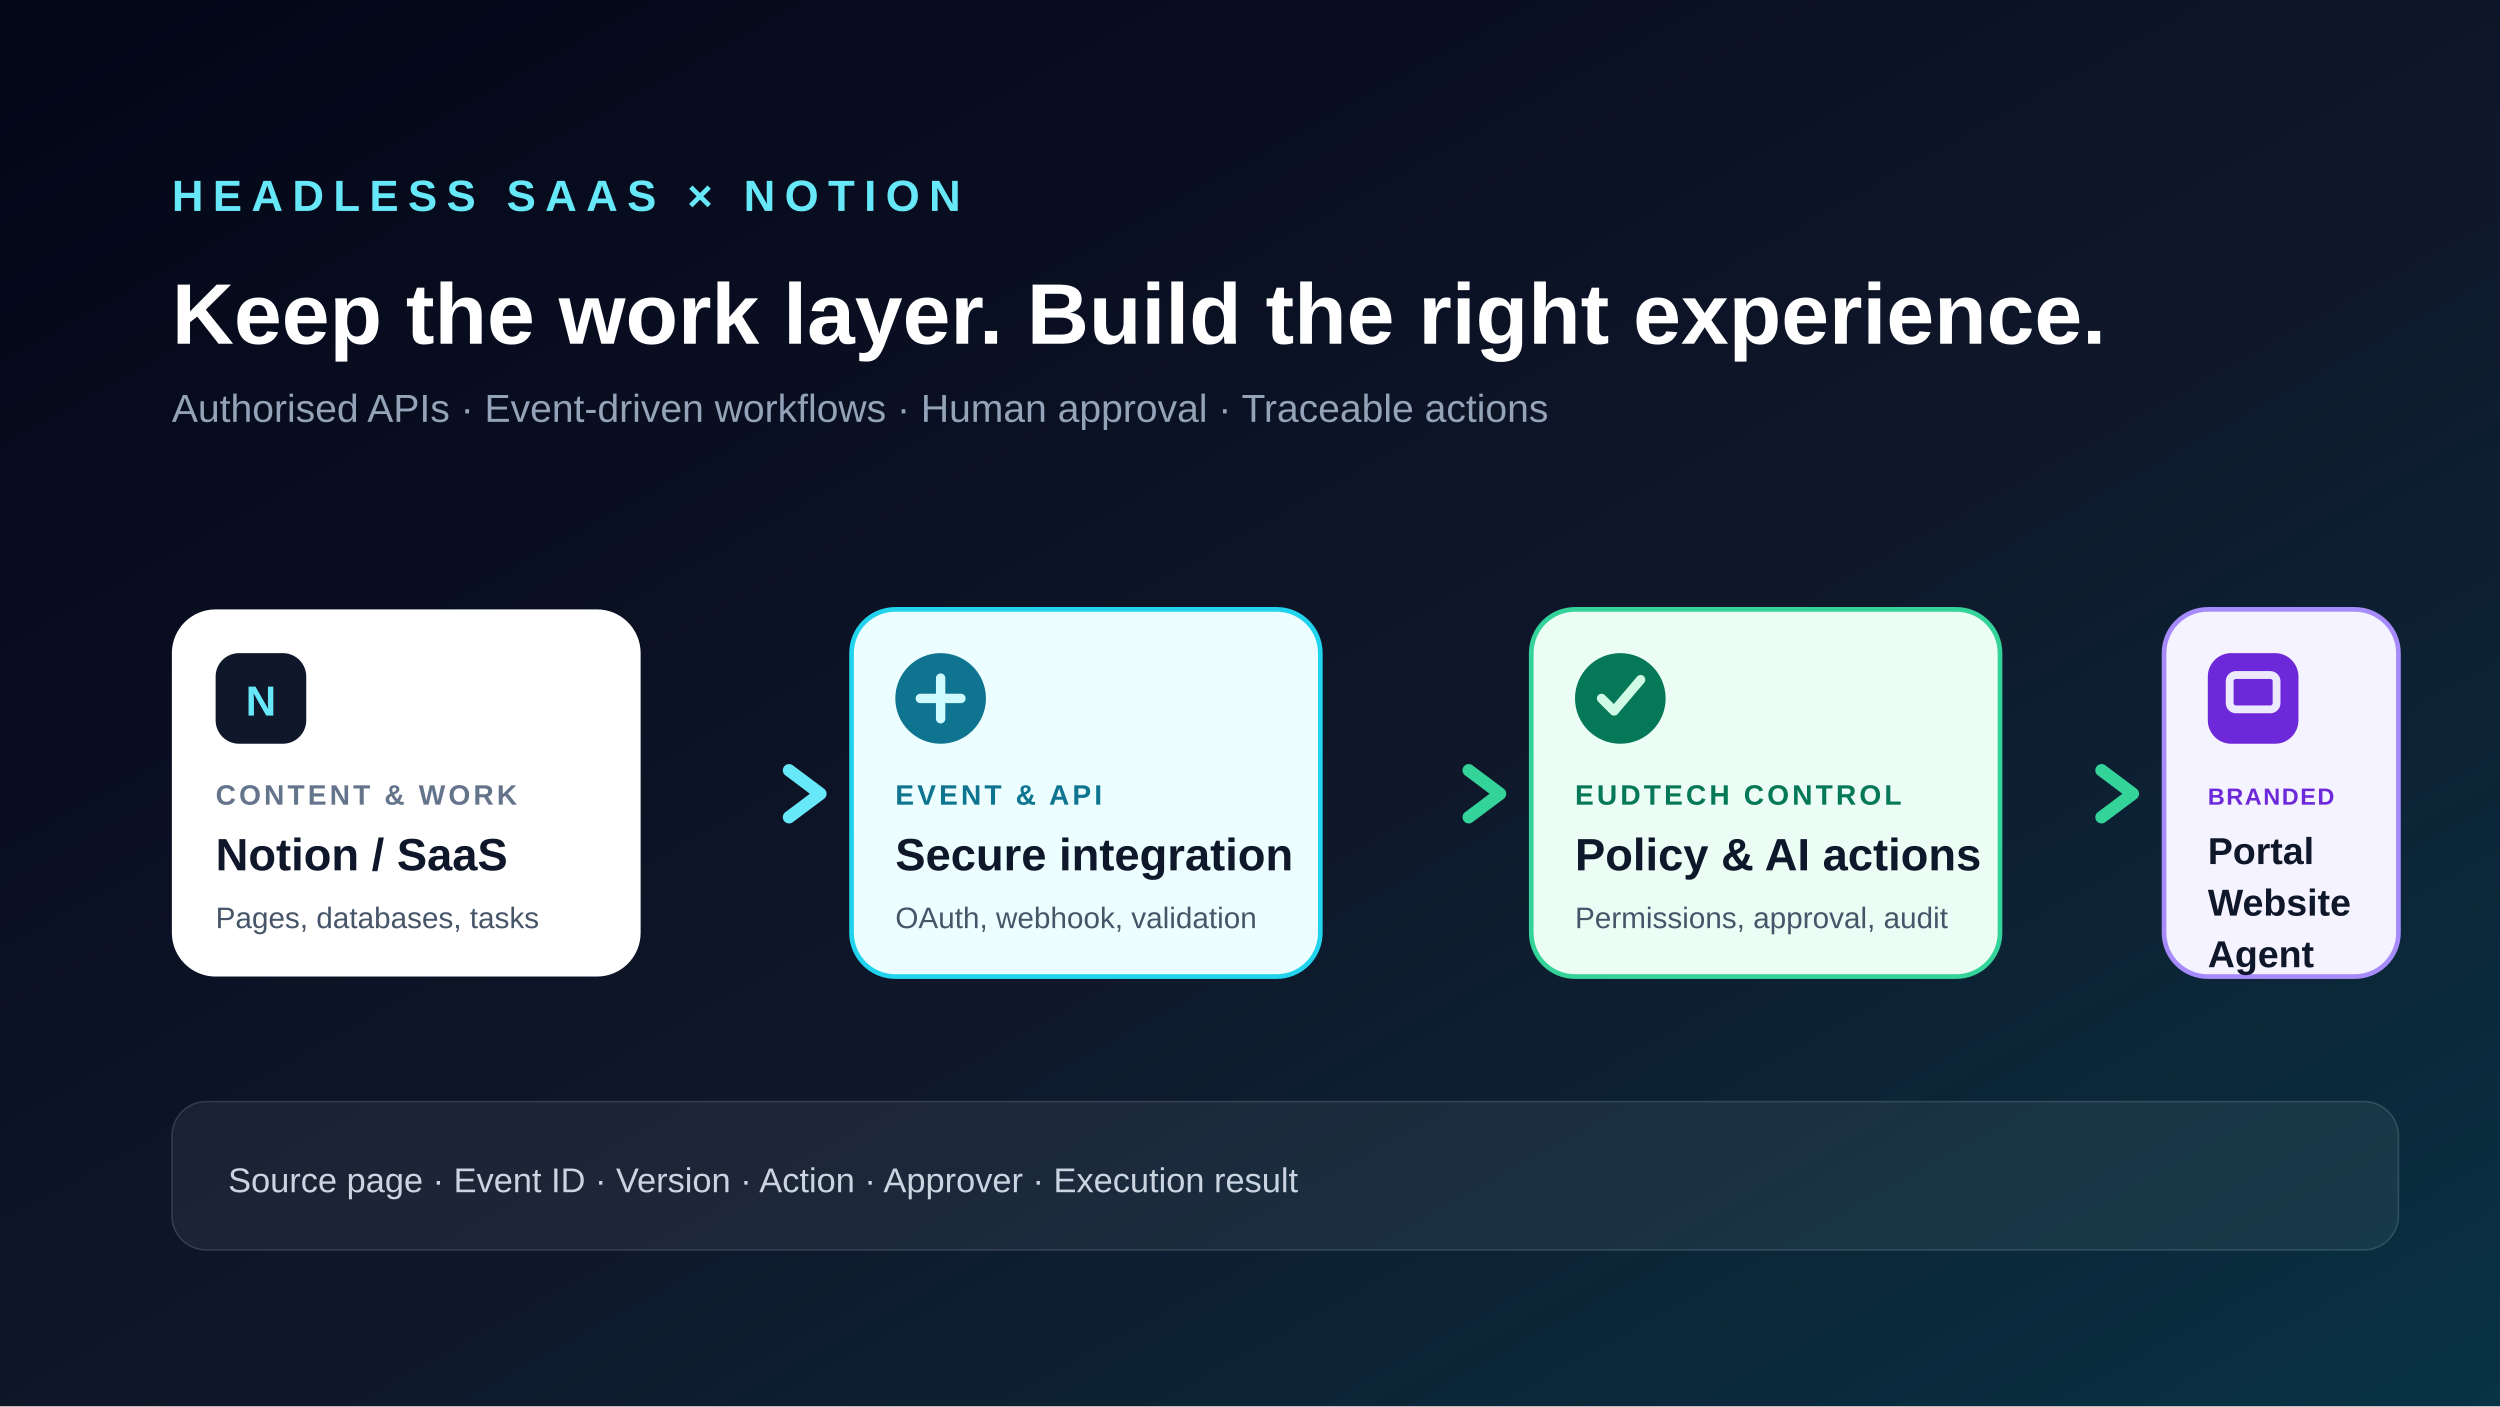
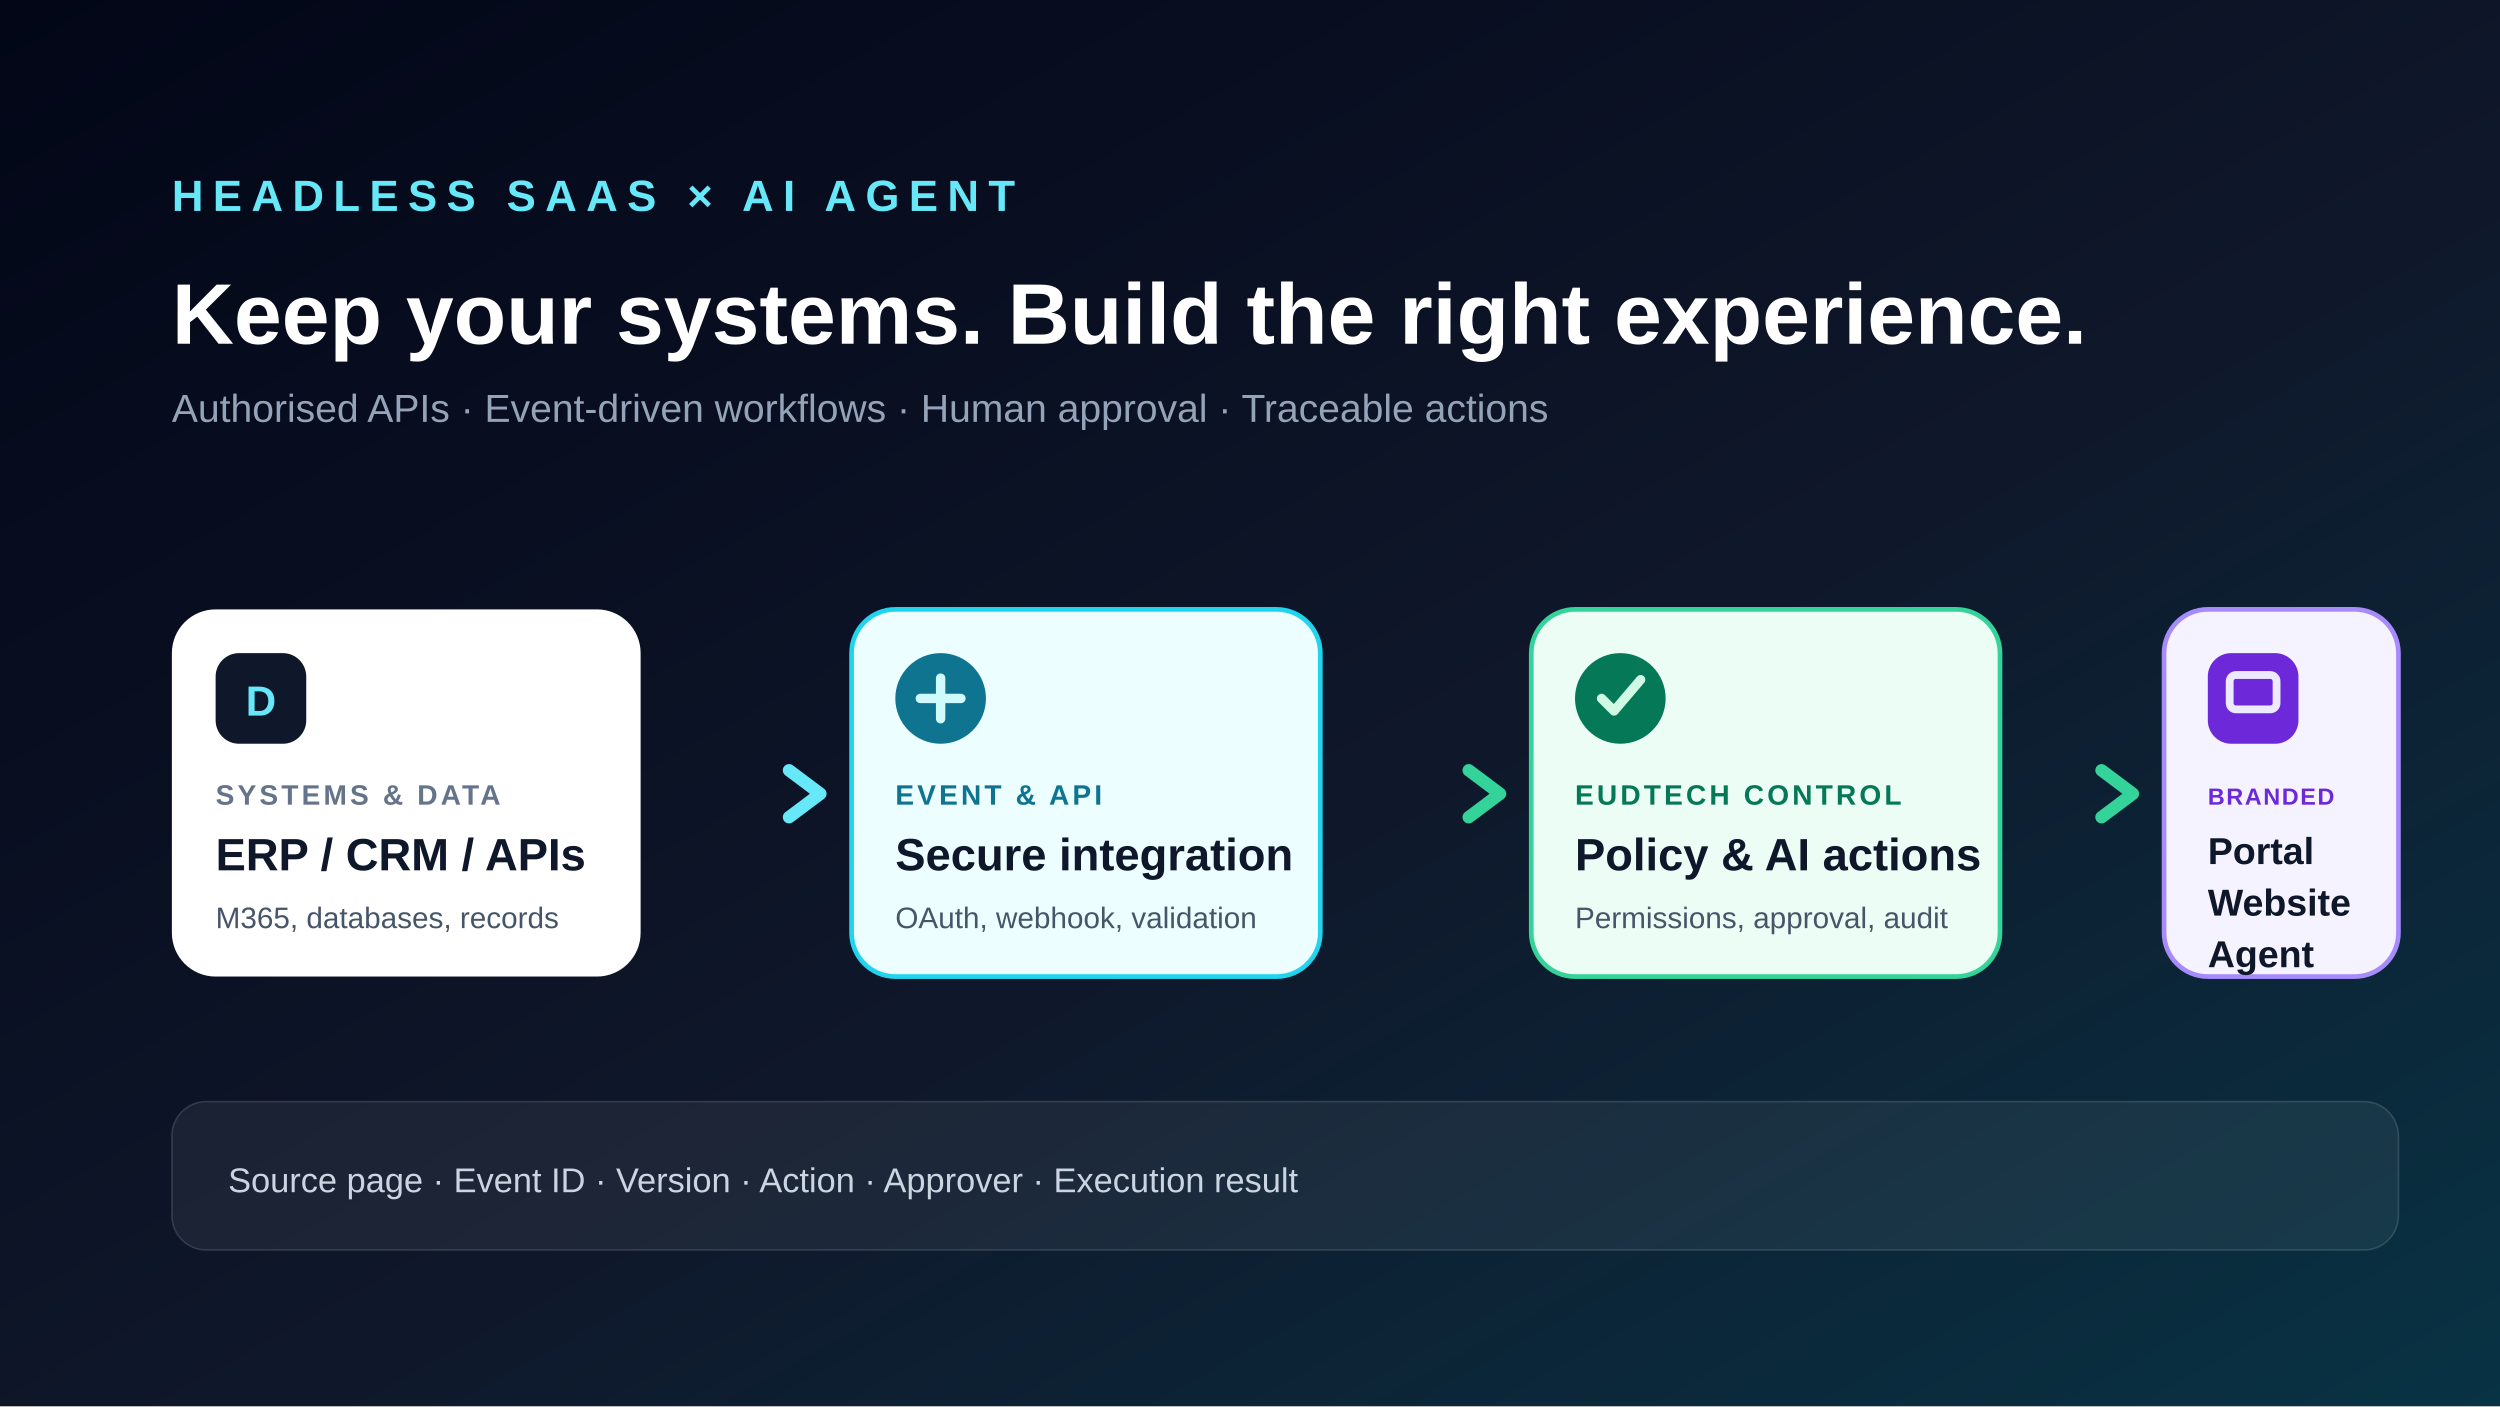
<svg xmlns="http://www.w3.org/2000/svg" width="1600" height="900" viewBox="0 0 1600 900" role="img" aria-labelledby="title description">
  <defs>
    <linearGradient id="background" x1="0" x2="1" y1="0" y2="1">
      <stop offset="0" stop-color="#020617" />
      <stop offset="0.55" stop-color="#0f172a" />
      <stop offset="1" stop-color="#083344" />
    </linearGradient>
    <linearGradient id="line" x1="0" x2="1">
      <stop stop-color="#22d3ee" />
      <stop offset="1" stop-color="#34d399" />
    </linearGradient>
  </defs>
  <rect width="1600" height="900" fill="url(#background)" />
-   <text x="110" y="135" fill="#67e8f9" font-family="Arial, sans-serif" font-size="28" font-weight="700" letter-spacing="6">HEADLESS SAAS × NOTION</text>
-   <text x="110" y="220" fill="#ffffff" font-family="Arial, sans-serif" font-size="55" font-weight="700">Keep the work layer. Build the right experience.</text>
+   <text x="110" y="135" fill="#67e8f9" font-family="Arial, sans-serif" font-size="28" font-weight="700" letter-spacing="6">HEADLESS SAAS × AI AGENT</text>
+   <text x="110" y="220" fill="#ffffff" font-family="Arial, sans-serif" font-size="55" font-weight="700">Keep your systems. Build the right experience.</text>
  <text x="110" y="270" fill="#94a3b8" font-family="Arial, sans-serif" font-size="25">Authorised APIs · Event-driven workflows · Human approval · Traceable actions</text>
  <g font-family="Arial, sans-serif">
    <g transform="translate(110 390)">
      <rect width="300" height="235" rx="28" fill="#ffffff" />
      <rect x="28" y="28" width="58" height="58" rx="15" fill="#0f172a" />
-       <text x="57" y="68" fill="#67e8f9" font-size="27" font-weight="700" text-anchor="middle">N</text>
-       <text x="28" y="125" fill="#64748b" font-size="18" font-weight="700" letter-spacing="2">CONTENT &amp; WORK</text>
-       <text x="28" y="167" fill="#0f172a" font-size="29" font-weight="700">Notion / SaaS</text>
-       <text x="28" y="204" fill="#475569" font-size="19">Pages, databases, tasks</text>
+       <text x="57" y="68" fill="#67e8f9" font-size="27" font-weight="700" text-anchor="middle">D</text>
+       <text x="28" y="125" fill="#64748b" font-size="18" font-weight="700" letter-spacing="2">SYSTEMS &amp; DATA</text>
+       <text x="28" y="167" fill="#0f172a" font-size="29" font-weight="700">ERP / CRM / APIs</text>
+       <text x="28" y="204" fill="#475569" font-size="19">M365, databases, records</text>
    </g>
    <path d="M430 508 H520" stroke="url(#line)" stroke-width="8" stroke-linecap="round" />
    <path d="M505 493 L525 508 L505 523" fill="none" stroke="#67e8f9" stroke-width="8" stroke-linecap="round" stroke-linejoin="round" />
    <g transform="translate(545 390)">
      <rect width="300" height="235" rx="28" fill="#ecfeff" stroke="#22d3ee" stroke-width="3" />
      <circle cx="57" cy="57" r="29" fill="#0e7490" />
      <path d="M44 57h26M57 44v26" stroke="#cffafe" stroke-width="6" stroke-linecap="round" />
      <text x="28" y="125" fill="#0e7490" font-size="18" font-weight="700" letter-spacing="2">EVENT &amp; API</text>
      <text x="28" y="167" fill="#0f172a" font-size="29" font-weight="700">Secure integration</text>
      <text x="28" y="204" fill="#475569" font-size="19">OAuth, webhook, validation</text>
    </g>
    <path d="M865 508 H955" stroke="url(#line)" stroke-width="8" stroke-linecap="round" />
    <path d="M940 493 L960 508 L940 523" fill="none" stroke="#34d399" stroke-width="8" stroke-linecap="round" stroke-linejoin="round" />
    <g transform="translate(980 390)">
      <rect width="300" height="235" rx="28" fill="#ecfdf5" stroke="#34d399" stroke-width="3" />
      <circle cx="57" cy="57" r="29" fill="#047857" />
      <path d="M45 57l8 8 17-20" fill="none" stroke="#d1fae5" stroke-width="6" stroke-linecap="round" stroke-linejoin="round" />
      <text x="28" y="125" fill="#047857" font-size="18" font-weight="700" letter-spacing="2">EUDTECH CONTROL</text>
      <text x="28" y="167" fill="#0f172a" font-size="29" font-weight="700">Policy &amp; AI actions</text>
      <text x="28" y="204" fill="#475569" font-size="19">Permissions, approval, audit</text>
    </g>
    <path d="M1300 508 H1360" stroke="url(#line)" stroke-width="8" stroke-linecap="round" />
    <path d="M1345 493 L1365 508 L1345 523" fill="none" stroke="#34d399" stroke-width="8" stroke-linecap="round" stroke-linejoin="round" />
    <g transform="translate(1385 390)">
      <rect width="150" height="235" rx="28" fill="#f5f3ff" stroke="#a78bfa" stroke-width="3" />
      <rect x="28" y="28" width="58" height="58" rx="15" fill="#6d28d9" />
      <rect x="42" y="42" width="30" height="22" rx="4" fill="none" stroke="#ede9fe" stroke-width="5" />
      <text x="28" y="125" fill="#6d28d9" font-size="15" font-weight="700" letter-spacing="1">BRANDED</text>
      <text x="28" y="163" fill="#0f172a" font-size="24" font-weight="700">Portal</text>
      <text x="28" y="196" fill="#0f172a" font-size="24" font-weight="700">Website</text>
      <text x="28" y="229" fill="#0f172a" font-size="24" font-weight="700">Agent</text>
    </g>
  </g>
  <g transform="translate(110 705)" font-family="Arial, sans-serif">
    <rect width="1425" height="95" rx="22" fill="#ffffff" fill-opacity="0.06" stroke="#ffffff" stroke-opacity="0.14" />
    <text x="36" y="58" fill="#cbd5e1" font-size="22">Source page · Event ID · Version · Action · Approver · Execution result</text>
  </g>
</svg>
